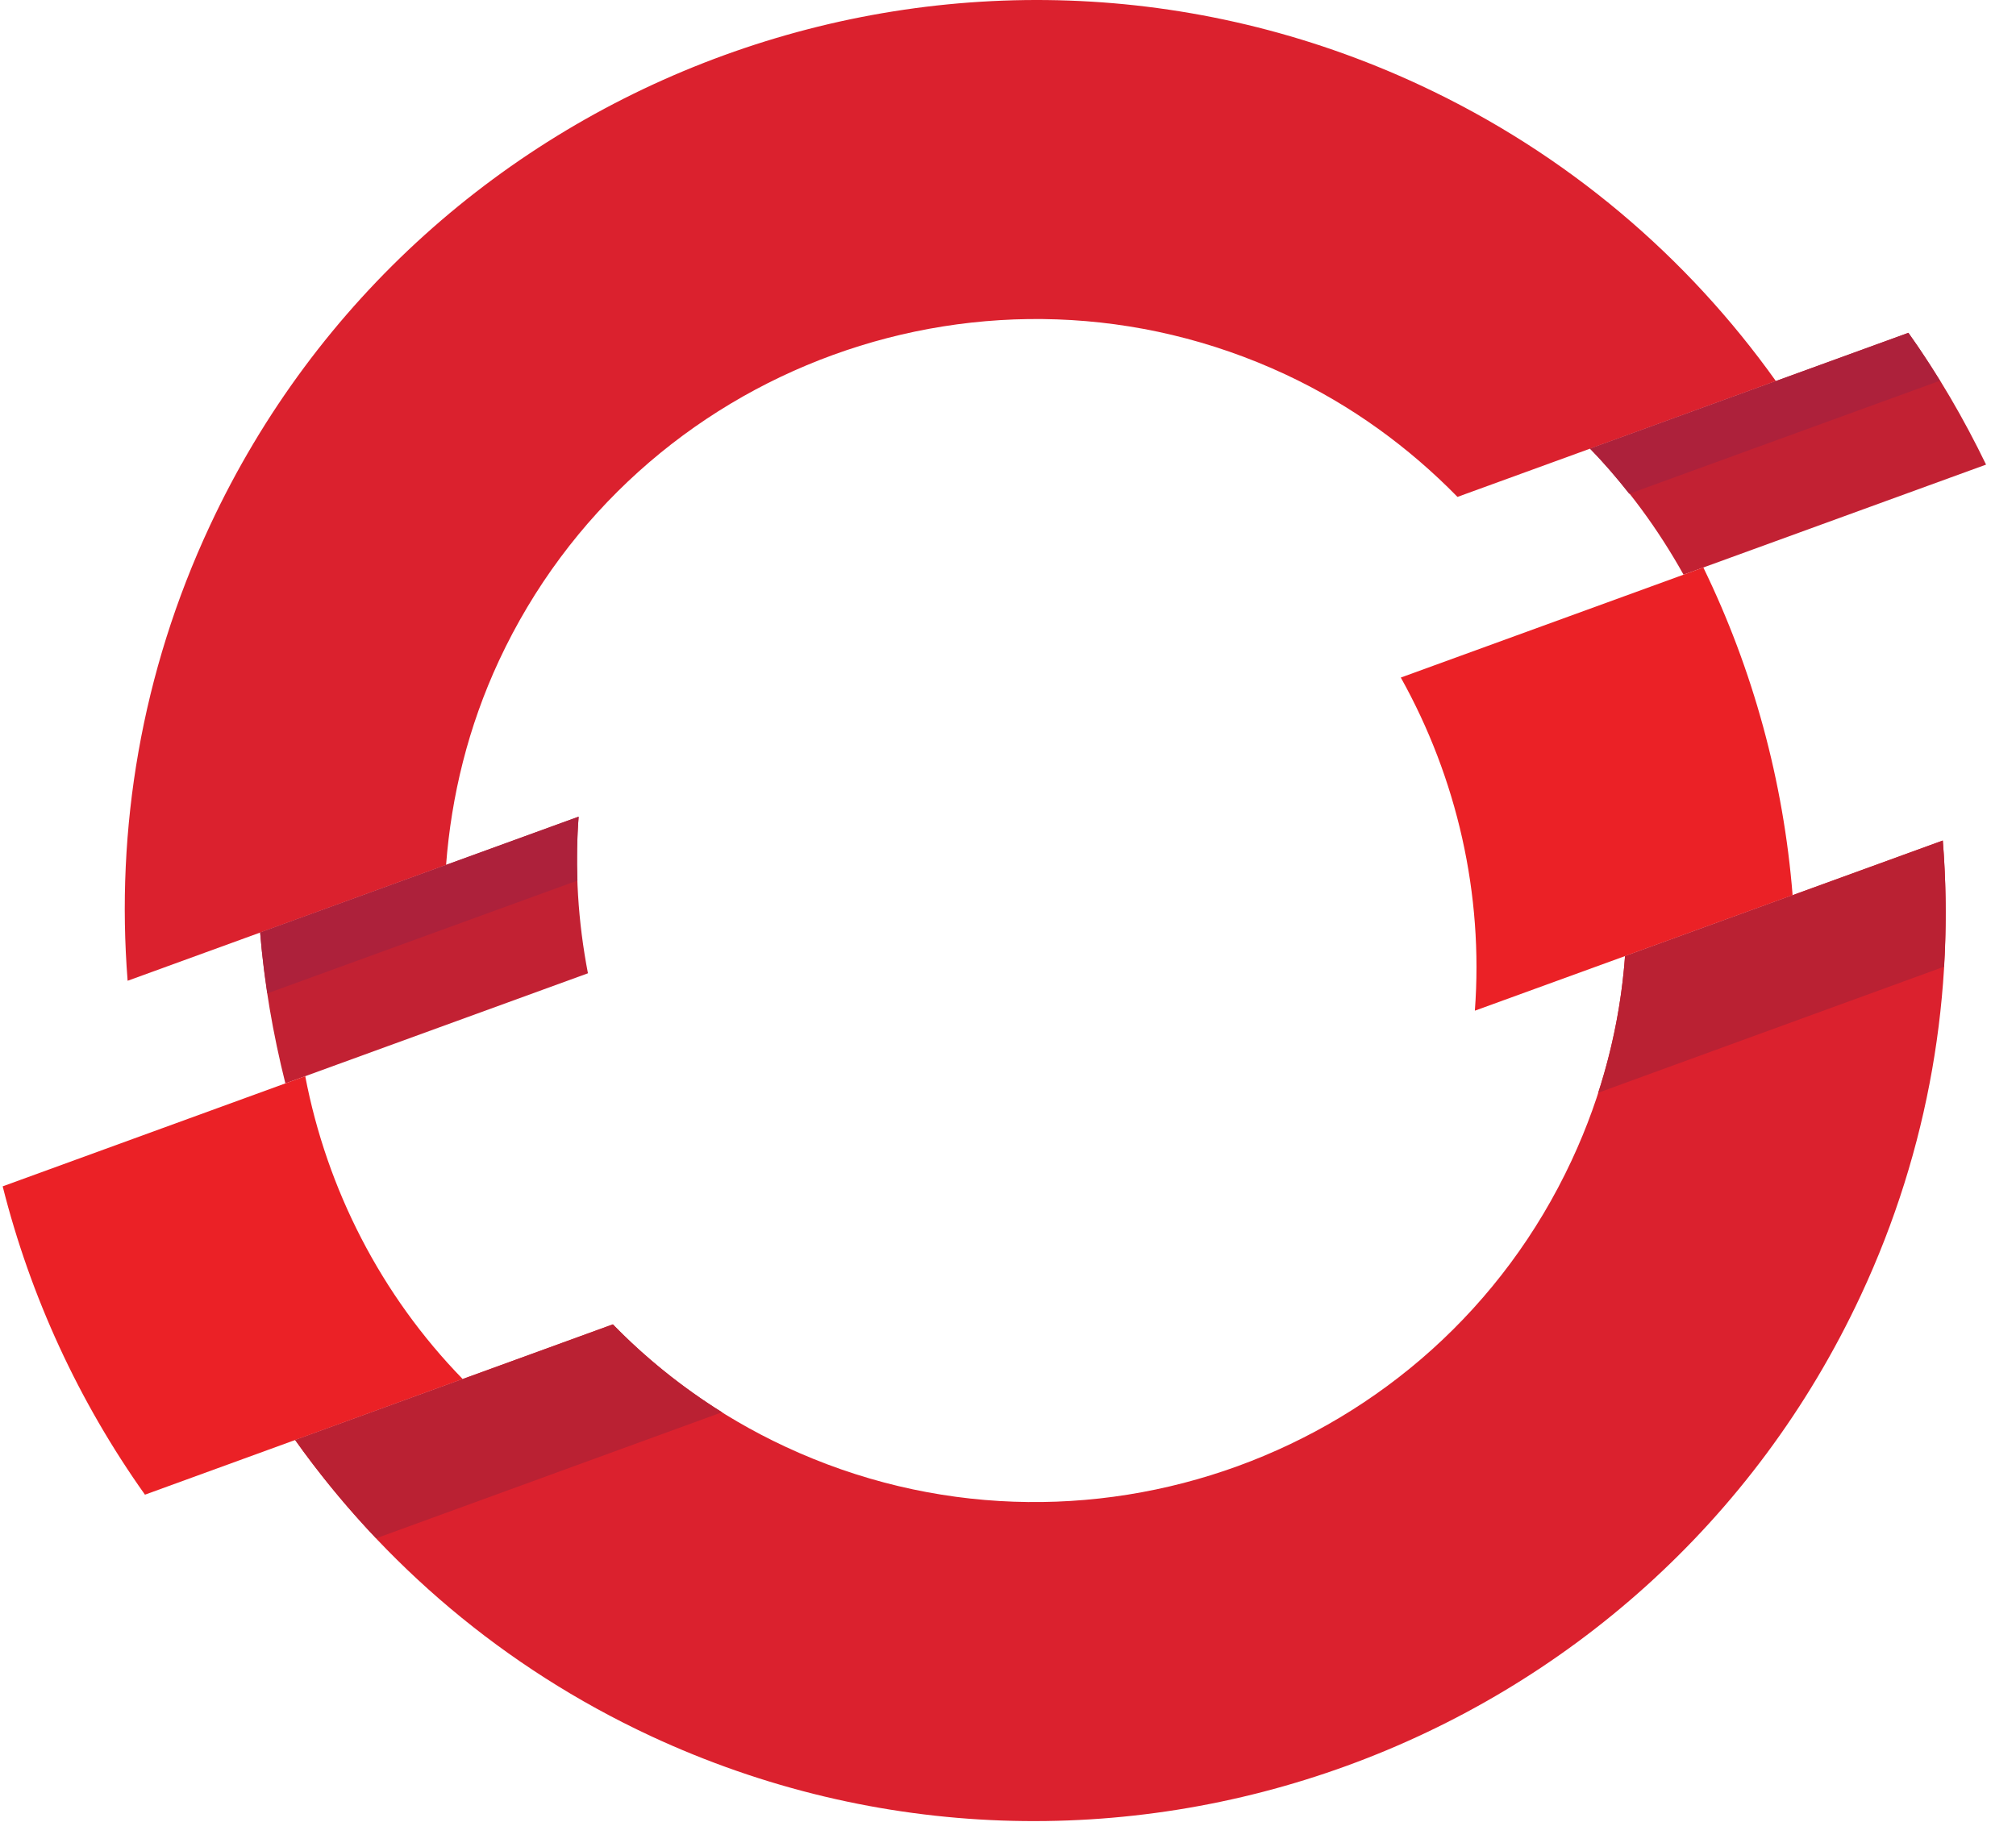
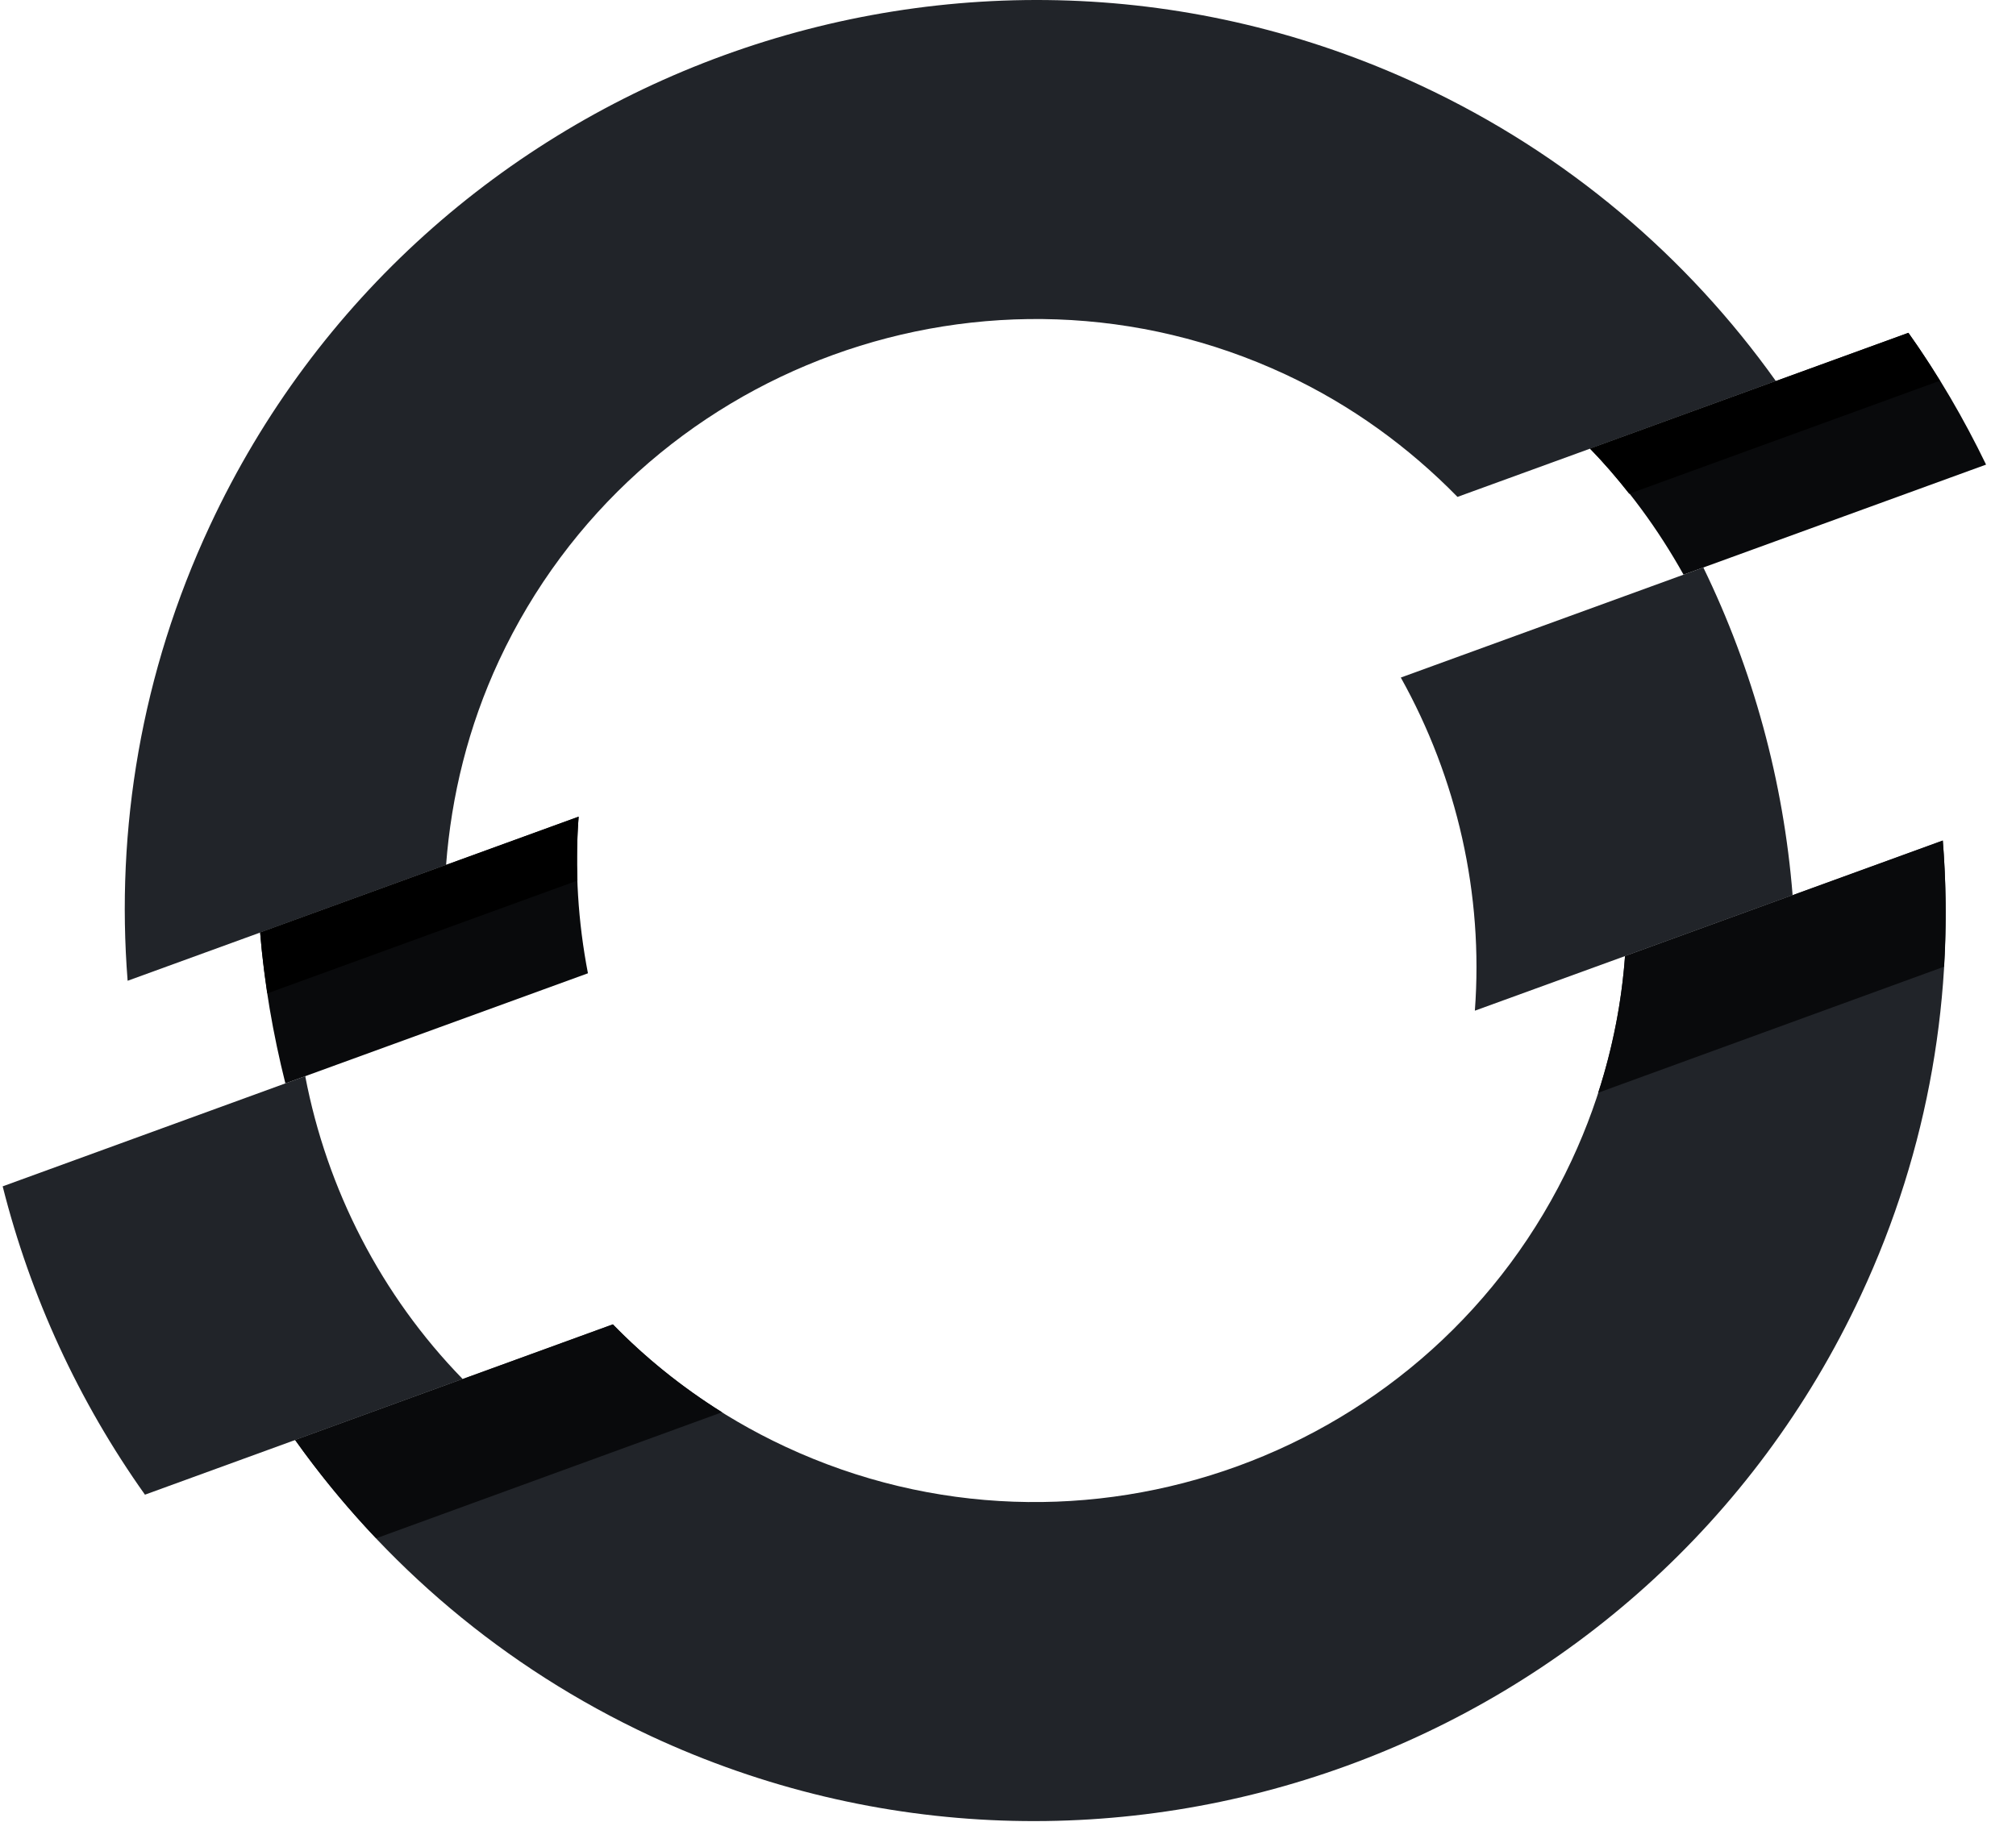
<svg xmlns="http://www.w3.org/2000/svg" width="52px" height="47px" viewBox="0 0 52 47" version="1.1">
  <g id="Page-1" stroke="none" stroke-width="1" fill="none" fill-rule="evenodd">
    <g id="openshift-icon">
-       <path d="M51.228,11.987 C50.655,10.804 49.993,9.663 49.224,8.587 L41.012,11.575 C41.967,12.553 42.769,13.652 43.425,14.827 L51.228,11.987 Z M14.925,21.07 L6.71,24.059 C6.815,25.376 7.042,26.677 7.361,27.952 L15.165,25.111 C14.911,23.791 14.821,22.431 14.925,21.07 Z" id="path44560" fill="#C22133" fill-rule="nonzero" />
-       <path d="M33.156,9.66 C34.865,10.458 36.345,11.545 37.594,12.82 L45.806,9.831 C43.531,6.639 40.432,3.971 36.636,2.2 C24.895,-3.275 10.887,1.823 5.414,13.563 C3.641,17.361 2.982,21.396 3.292,25.304 L11.506,22.315 C11.642,20.535 12.076,18.751 12.872,17.041 C16.43,9.414 25.529,6.104 33.156,9.66" id="path44564" fill="#DB212E" />
-       <path d="M41.916,24.668 C41.785,26.447 41.336,28.231 40.537,29.942 C36.981,37.571 27.881,40.881 20.255,37.324 C18.543,36.526 17.052,35.447 15.808,34.169 L7.612,37.152 C9.882,40.344 12.977,43.013 16.776,44.786 C28.517,50.259 42.522,45.162 47.997,33.421 C49.771,29.624 50.425,25.589 50.112,21.686 L41.916,24.668 Z" id="path44572" fill="#DB212E" />
-       <path d="M43.935,14.641 L36.132,17.481 C37.582,20.079 38.267,23.069 38.042,26.076 L46.238,23.095 C46.003,20.154 45.219,17.282 43.935,14.641 M7.873,27.765 L0.069,30.608 C0.785,33.453 2.029,36.156 3.739,38.563 L11.934,35.579 C9.83,33.419 8.431,30.685 7.873,27.765" id="path44576" fill="#EB2126" fill-rule="nonzero" />
-       <path d="M50.038,9.823 C49.78,9.403 49.511,8.989 49.225,8.587 L41.012,11.575 C41.373,11.945 41.706,12.338 42.023,12.74 L50.038,9.823 Z M14.894,22.719 C14.874,22.172 14.882,21.622 14.925,21.071 L6.71,24.059 C6.752,24.586 6.819,25.108 6.897,25.629 L14.894,22.719 L14.894,22.719 Z" id="path44584" fill="#AD213B" fill-rule="nonzero" />
-       <path d="M50.112,21.686 L41.915,24.668 C41.829,25.848 41.599,27.031 41.223,28.193 L50.144,24.941 C50.208,23.851 50.198,22.763 50.112,21.686 Z M7.613,37.153 C8.244,38.042 8.943,38.889 9.702,39.689 L18.624,36.436 C17.582,35.783 16.639,35.022 15.808,34.169 L7.613,37.153 Z" id="path44588" fill="#BA2133" fill-rule="nonzero" />
+       <path d="M51.228,11.987 C50.655,10.804 49.993,9.663 49.224,8.587 L41.012,11.575 C41.967,12.553 42.769,13.652 43.425,14.827 L51.228,11.987 Z M14.925,21.07 L6.71,24.059 C6.815,25.376 7.042,26.677 7.361,27.952 L15.165,25.111 C14.911,23.791 14.821,22.431 14.925,21.07 Z" id="path44560" fill="#090A0C" fill-rule="nonzero" />
+       <path d="M33.156,9.66 C34.865,10.458 36.345,11.545 37.594,12.82 L45.806,9.831 C43.531,6.639 40.432,3.971 36.636,2.2 C24.895,-3.275 10.887,1.823 5.414,13.563 C3.641,17.361 2.982,21.396 3.292,25.304 L11.506,22.315 C11.642,20.535 12.076,18.751 12.872,17.041 C16.43,9.414 25.529,6.104 33.156,9.66" id="path44564" fill="#212429" />
+       <path d="M41.916,24.668 C41.785,26.447 41.336,28.231 40.537,29.942 C36.981,37.571 27.881,40.881 20.255,37.324 C18.543,36.526 17.052,35.447 15.808,34.169 L7.612,37.152 C9.882,40.344 12.977,43.013 16.776,44.786 C28.517,50.259 42.522,45.162 47.997,33.421 C49.771,29.624 50.425,25.589 50.112,21.686 L41.916,24.668 Z" id="path44572" fill="#212429" />
+       <path d="M43.935,14.641 L36.132,17.481 C37.582,20.079 38.267,23.069 38.042,26.076 L46.238,23.095 C46.003,20.154 45.219,17.282 43.935,14.641 M7.873,27.765 L0.069,30.608 C0.785,33.453 2.029,36.156 3.739,38.563 L11.934,35.579 C9.83,33.419 8.431,30.685 7.873,27.765" id="path44576" fill="#212429" fill-rule="nonzero" />
+       <path d="M50.038,9.823 C49.78,9.403 49.511,8.989 49.225,8.587 L41.012,11.575 C41.373,11.945 41.706,12.338 42.023,12.74 L50.038,9.823 Z M14.894,22.719 C14.874,22.172 14.882,21.622 14.925,21.071 L6.71,24.059 C6.752,24.586 6.819,25.108 6.897,25.629 L14.894,22.719 L14.894,22.719 Z" id="path44584" fill="#000000" fill-rule="nonzero" />
+       <path d="M50.112,21.686 L41.915,24.668 C41.829,25.848 41.599,27.031 41.223,28.193 L50.144,24.941 C50.208,23.851 50.198,22.763 50.112,21.686 Z M7.613,37.153 C8.244,38.042 8.943,38.889 9.702,39.689 L18.624,36.436 C17.582,35.783 16.639,35.022 15.808,34.169 L7.613,37.153 Z" id="path44588" fill="#090A0C" fill-rule="nonzero" />
    </g>
  </g>
</svg>
